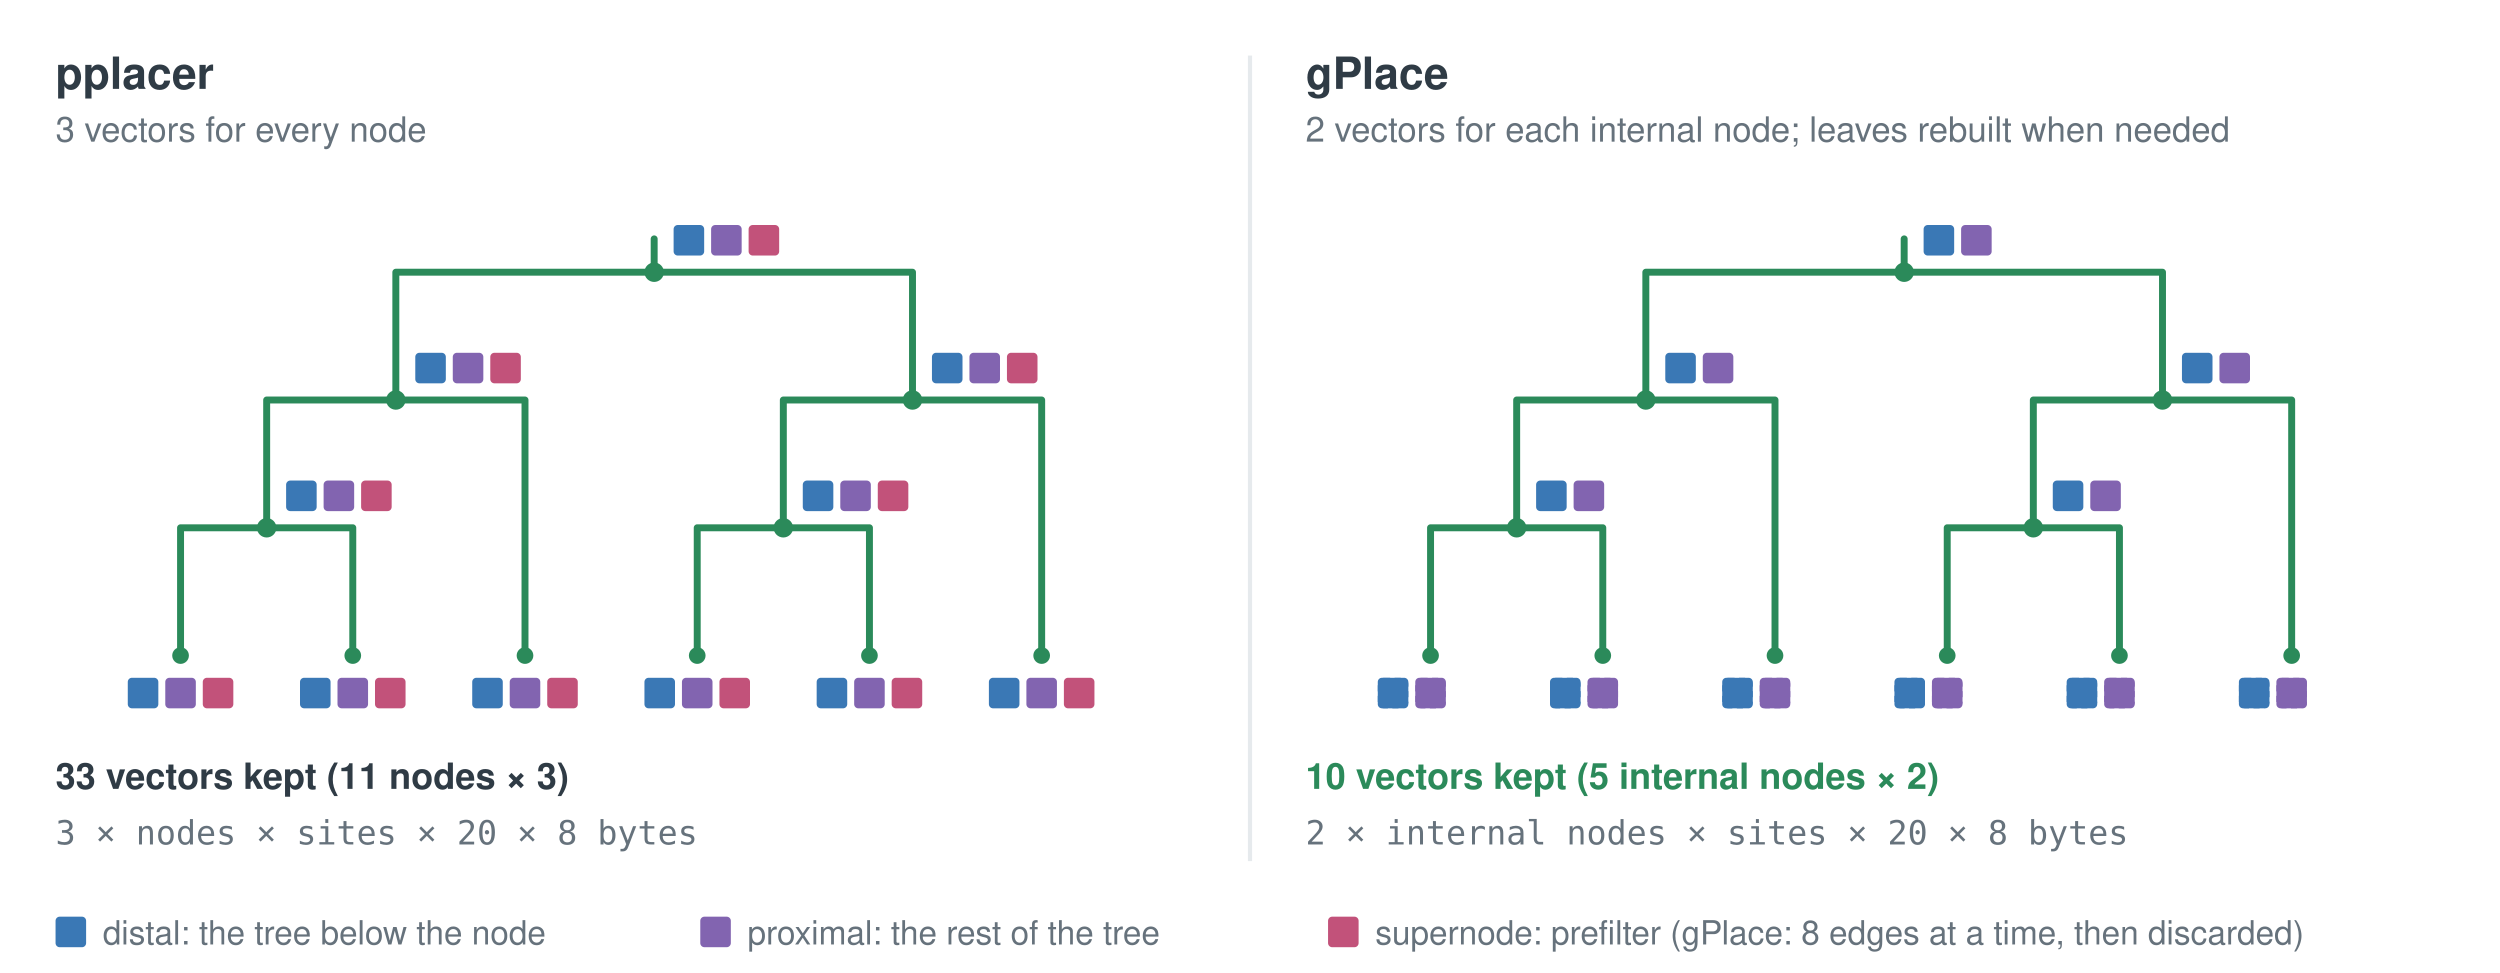
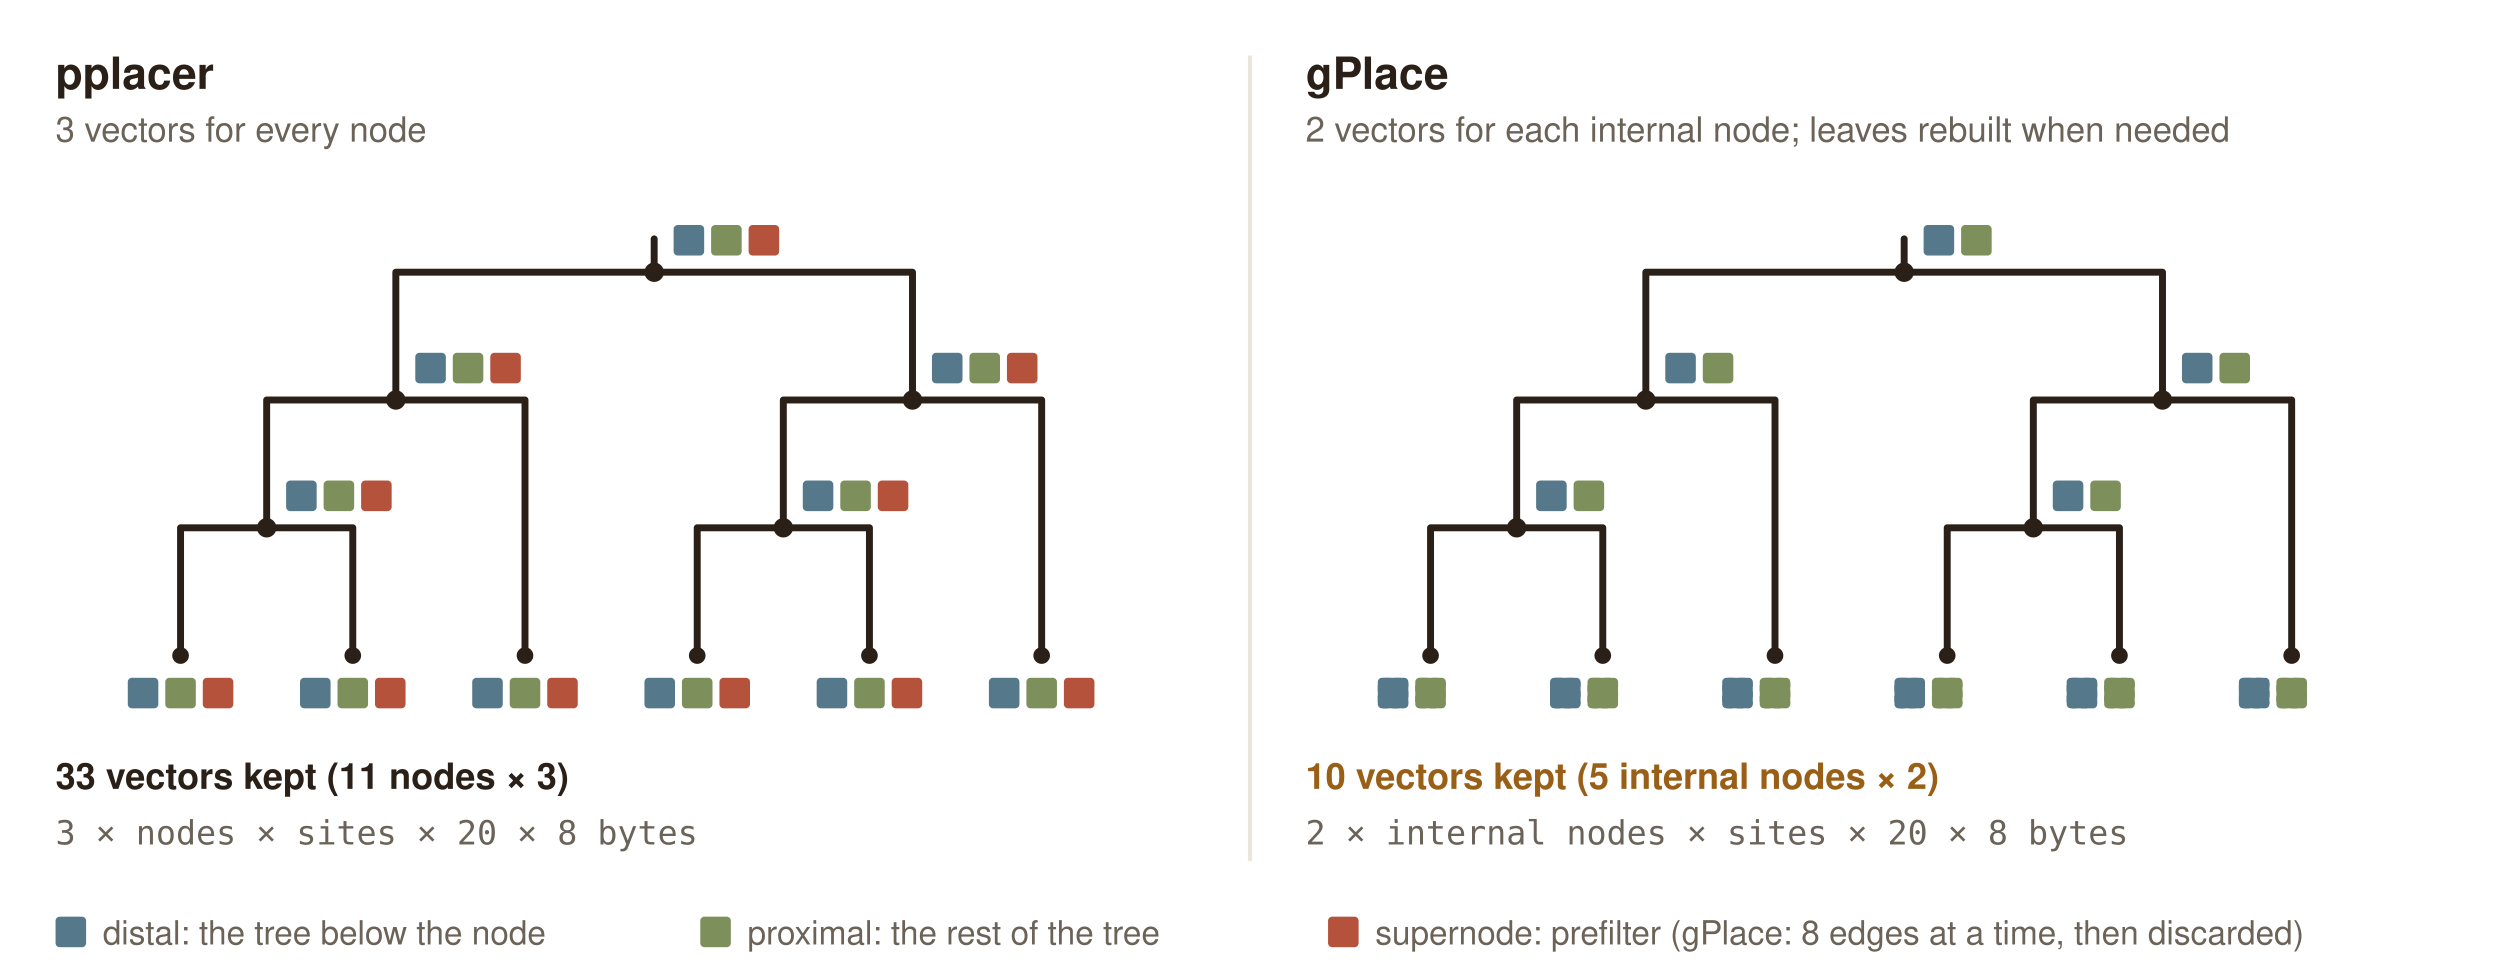
<svg xmlns="http://www.w3.org/2000/svg" viewBox="0 0 900 350" width="900" height="350" role="img" aria-labelledby="title desc">
  <style>text{font-family:"Helvetica Neue", Helvetica, Arial, "Liberation Sans", sans-serif}.mono{font-family:Menlo, Consolas, "DejaVu Sans Mono", "Liberation Mono", monospace}.static-only{display:none}@keyframes growX{from{transform:scaleX(0)}}@keyframes growY{from{transform:scaleY(0)}}@keyframes fadein{from{opacity:0}}@keyframes draw{from{stroke-dashoffset:1}}.a1{animation:ka1 9s ease-in-out infinite}@keyframes ka1{0.000%{opacity:0}8.889%{opacity:0}11.111%{opacity:1}18.889%{opacity:1}21.111%{opacity:0}100.000%{opacity:0}}.a2{animation:ka2 9s ease-in-out infinite}@keyframes ka2{0.000%{opacity:0}8.889%{opacity:0}11.111%{opacity:1}18.889%{opacity:1}21.111%{opacity:0}100.000%{opacity:0}}.a3{animation:ka3 9s ease-in-out infinite}@keyframes ka3{0.000%{opacity:0}22.778%{opacity:0}25.000%{opacity:1}32.778%{opacity:1}35.000%{opacity:0}100.000%{opacity:0}}.a4{animation:ka4 9s ease-in-out infinite}@keyframes ka4{0.000%{opacity:0}22.778%{opacity:0}25.000%{opacity:1}32.778%{opacity:1}35.000%{opacity:0}100.000%{opacity:0}}.a5{animation:ka5 9s ease-in-out infinite}@keyframes ka5{0.000%{opacity:0}36.667%{opacity:0}38.889%{opacity:1}46.667%{opacity:1}48.889%{opacity:0}100.000%{opacity:0}}.a6{animation:ka6 9s ease-in-out infinite}@keyframes ka6{0.000%{opacity:0}36.667%{opacity:0}38.889%{opacity:1}46.667%{opacity:1}48.889%{opacity:0}100.000%{opacity:0}}.a7{animation:ka7 9s ease-in-out infinite}@keyframes ka7{0.000%{opacity:0}50.556%{opacity:0}52.778%{opacity:1}60.556%{opacity:1}62.778%{opacity:0}100.000%{opacity:0}}.a8{animation:ka8 9s ease-in-out infinite}@keyframes ka8{0.000%{opacity:0}50.556%{opacity:0}52.778%{opacity:1}60.556%{opacity:1}62.778%{opacity:0}100.000%{opacity:0}}.a9{animation:ka9 9s ease-in-out infinite}@keyframes ka9{0.000%{opacity:0}64.444%{opacity:0}66.667%{opacity:1}74.444%{opacity:1}76.667%{opacity:0}100.000%{opacity:0}}.a10{animation:ka10 9s ease-in-out infinite}@keyframes ka10{0.000%{opacity:0}64.444%{opacity:0}66.667%{opacity:1}74.444%{opacity:1}76.667%{opacity:0}100.000%{opacity:0}}.a11{animation:ka11 9s ease-in-out infinite}@keyframes ka11{0.000%{opacity:0}78.333%{opacity:0}80.556%{opacity:1}88.333%{opacity:1}90.556%{opacity:0}100.000%{opacity:0}}.a12{animation:ka12 9s ease-in-out infinite}@keyframes ka12{0.000%{opacity:0}78.333%{opacity:0}80.556%{opacity:1}88.333%{opacity:1}90.556%{opacity:0}100.000%{opacity:0}}@media (prefers-reduced-motion:reduce){*{animation:none!important}.transient{display:none}.static-only{display:inline}}</style>
-   <text x="20" y="32" font-size="16" fill="#2f3b45" font-weight="bold">pplacer</text>
-   <text x="20" y="51" font-size="12.5" fill="#66727c">3 vectors for every node</text>
-   <path d="M96 190 H65 V236" fill="none" stroke="#2b8a5a" stroke-width="2.5" stroke-linejoin="round" stroke-linecap="round" />
-   <path d="M96 190 H127 V236" fill="none" stroke="#2b8a5a" stroke-width="2.5" stroke-linejoin="round" stroke-linecap="round" />
-   <path d="M142.5 144 H96 V190" fill="none" stroke="#2b8a5a" stroke-width="2.5" stroke-linejoin="round" stroke-linecap="round" />
-   <path d="M142.5 144 H189 V236" fill="none" stroke="#2b8a5a" stroke-width="2.5" stroke-linejoin="round" stroke-linecap="round" />
-   <path d="M235.5 98 H142.5 V144" fill="none" stroke="#2b8a5a" stroke-width="2.5" stroke-linejoin="round" stroke-linecap="round" />
-   <path d="M282 190 H251 V236" fill="none" stroke="#2b8a5a" stroke-width="2.5" stroke-linejoin="round" stroke-linecap="round" />
-   <path d="M282 190 H313 V236" fill="none" stroke="#2b8a5a" stroke-width="2.5" stroke-linejoin="round" stroke-linecap="round" />
-   <path d="M328.5 144 H282 V190" fill="none" stroke="#2b8a5a" stroke-width="2.5" stroke-linejoin="round" stroke-linecap="round" />
-   <path d="M328.5 144 H375 V236" fill="none" stroke="#2b8a5a" stroke-width="2.5" stroke-linejoin="round" stroke-linecap="round" />
-   <path d="M235.5 98 H328.5 V144" fill="none" stroke="#2b8a5a" stroke-width="2.5" stroke-linejoin="round" stroke-linecap="round" />
-   <line x1="235.5" y1="86" x2="235.5" y2="98" stroke="#2b8a5a" stroke-width="2.5" stroke-linecap="round" />
-   <rect x="46" y="244" width="11" height="11" fill="#3a78b5" rx="1.5" />
-   <rect x="59.5" y="244" width="11" height="11" fill="#8264b0" rx="1.5" />
-   <rect x="73" y="244" width="11" height="11" fill="#c2527a" rx="1.5" />
-   <circle cx="65" cy="236" r="3" fill="#2b8a5a" />
-   <rect x="108" y="244" width="11" height="11" fill="#3a78b5" rx="1.5" />
-   <rect x="121.5" y="244" width="11" height="11" fill="#8264b0" rx="1.5" />
-   <rect x="135" y="244" width="11" height="11" fill="#c2527a" rx="1.5" />
-   <circle cx="127" cy="236" r="3" fill="#2b8a5a" />
-   <rect x="103" y="173" width="11" height="11" fill="#3a78b5" rx="1.5" />
-   <rect x="116.5" y="173" width="11" height="11" fill="#8264b0" rx="1.5" />
-   <rect x="130" y="173" width="11" height="11" fill="#c2527a" rx="1.5" />
-   <circle cx="96" cy="190" r="3.5" fill="#2b8a5a" />
-   <rect x="170" y="244" width="11" height="11" fill="#3a78b5" rx="1.5" />
-   <rect x="183.5" y="244" width="11" height="11" fill="#8264b0" rx="1.5" />
-   <rect x="197" y="244" width="11" height="11" fill="#c2527a" rx="1.5" />
-   <circle cx="189" cy="236" r="3" fill="#2b8a5a" />
-   <rect x="149.5" y="127" width="11" height="11" fill="#3a78b5" rx="1.5" />
-   <rect x="163" y="127" width="11" height="11" fill="#8264b0" rx="1.5" />
-   <rect x="176.5" y="127" width="11" height="11" fill="#c2527a" rx="1.5" />
-   <circle cx="142.5" cy="144" r="3.5" fill="#2b8a5a" />
-   <rect x="232" y="244" width="11" height="11" fill="#3a78b5" rx="1.5" />
-   <rect x="245.5" y="244" width="11" height="11" fill="#8264b0" rx="1.5" />
-   <rect x="259" y="244" width="11" height="11" fill="#c2527a" rx="1.5" />
-   <circle cx="251" cy="236" r="3" fill="#2b8a5a" />
-   <rect x="294" y="244" width="11" height="11" fill="#3a78b5" rx="1.5" />
-   <rect x="307.5" y="244" width="11" height="11" fill="#8264b0" rx="1.5" />
-   <rect x="321" y="244" width="11" height="11" fill="#c2527a" rx="1.5" />
-   <circle cx="313" cy="236" r="3" fill="#2b8a5a" />
-   <rect x="289" y="173" width="11" height="11" fill="#3a78b5" rx="1.5" />
-   <rect x="302.5" y="173" width="11" height="11" fill="#8264b0" rx="1.5" />
-   <rect x="316" y="173" width="11" height="11" fill="#c2527a" rx="1.5" />
-   <circle cx="282" cy="190" r="3.5" fill="#2b8a5a" />
-   <rect x="356" y="244" width="11" height="11" fill="#3a78b5" rx="1.5" />
-   <rect x="369.5" y="244" width="11" height="11" fill="#8264b0" rx="1.5" />
-   <rect x="383" y="244" width="11" height="11" fill="#c2527a" rx="1.5" />
-   <circle cx="375" cy="236" r="3" fill="#2b8a5a" />
-   <rect x="335.5" y="127" width="11" height="11" fill="#3a78b5" rx="1.5" />
-   <rect x="349" y="127" width="11" height="11" fill="#8264b0" rx="1.5" />
-   <rect x="362.5" y="127" width="11" height="11" fill="#c2527a" rx="1.5" />
-   <circle cx="328.5" cy="144" r="3.5" fill="#2b8a5a" />
-   <rect x="242.5" y="81" width="11" height="11" fill="#3a78b5" rx="1.5" />
-   <rect x="256" y="81" width="11" height="11" fill="#8264b0" rx="1.5" />
-   <rect x="269.5" y="81" width="11" height="11" fill="#c2527a" rx="1.5" />
-   <circle cx="235.5" cy="98" r="3.5" fill="#2b8a5a" />
-   <text x="20" y="284" font-size="13" fill="#2f3b45" font-weight="bold">33 vectors kept (11 nodes × 3)</text>
-   <text x="20" y="304" font-size="12" fill="#66727c" class="mono">3 × nodes × sites × 20 × 8 bytes</text>
-   <text x="470" y="32" font-size="16" fill="#2f3b45" font-weight="bold">gPlace</text>
-   <text x="470" y="51" font-size="12.5" fill="#66727c">2 vectors for each internal node; leaves rebuilt when needed</text>
-   <path d="M546 190 H515 V236" fill="none" stroke="#2b8a5a" stroke-width="2.5" stroke-linejoin="round" stroke-linecap="round" />
-   <path d="M546 190 H577 V236" fill="none" stroke="#2b8a5a" stroke-width="2.5" stroke-linejoin="round" stroke-linecap="round" />
-   <path d="M592.5 144 H546 V190" fill="none" stroke="#2b8a5a" stroke-width="2.5" stroke-linejoin="round" stroke-linecap="round" />
-   <path d="M592.5 144 H639 V236" fill="none" stroke="#2b8a5a" stroke-width="2.5" stroke-linejoin="round" stroke-linecap="round" />
-   <path d="M685.5 98 H592.5 V144" fill="none" stroke="#2b8a5a" stroke-width="2.5" stroke-linejoin="round" stroke-linecap="round" />
-   <path d="M732 190 H701 V236" fill="none" stroke="#2b8a5a" stroke-width="2.5" stroke-linejoin="round" stroke-linecap="round" />
-   <path d="M732 190 H763 V236" fill="none" stroke="#2b8a5a" stroke-width="2.5" stroke-linejoin="round" stroke-linecap="round" />
-   <path d="M778.5 144 H732 V190" fill="none" stroke="#2b8a5a" stroke-width="2.5" stroke-linejoin="round" stroke-linecap="round" />
-   <path d="M778.5 144 H825 V236" fill="none" stroke="#2b8a5a" stroke-width="2.5" stroke-linejoin="round" stroke-linecap="round" />
-   <path d="M685.5 98 H778.5 V144" fill="none" stroke="#2b8a5a" stroke-width="2.5" stroke-linejoin="round" stroke-linecap="round" />
-   <line x1="685.5" y1="86" x2="685.5" y2="98" stroke="#2b8a5a" stroke-width="2.5" stroke-linecap="round" />
-   <rect x="496.75" y="244.75" width="9.5" height="9.5" fill="none" stroke="#3a78b5" stroke-width="1.5" stroke-dasharray="2.2 1.6" rx="1.5" />
-   <rect x="496" y="244" width="11" height="11" fill="#3a78b5" rx="1.5" class="a1 transient" />
-   <rect x="510.25" y="244.75" width="9.5" height="9.5" fill="none" stroke="#8264b0" stroke-width="1.5" stroke-dasharray="2.2 1.6" rx="1.5" />
-   <rect x="509.5" y="244" width="11" height="11" fill="#8264b0" rx="1.5" class="a2 transient" />
-   <circle cx="515" cy="236" r="3" fill="#2b8a5a" />
-   <rect x="558.75" y="244.75" width="9.5" height="9.5" fill="none" stroke="#3a78b5" stroke-width="1.5" stroke-dasharray="2.2 1.6" rx="1.5" />
-   <rect x="558" y="244" width="11" height="11" fill="#3a78b5" rx="1.5" class="a3 transient" />
-   <rect x="572.25" y="244.75" width="9.5" height="9.5" fill="none" stroke="#8264b0" stroke-width="1.5" stroke-dasharray="2.2 1.6" rx="1.5" />
-   <rect x="571.5" y="244" width="11" height="11" fill="#8264b0" rx="1.5" class="a4 transient" />
-   <circle cx="577" cy="236" r="3" fill="#2b8a5a" />
-   <rect x="553" y="173" width="11" height="11" fill="#3a78b5" rx="1.5" />
-   <rect x="566.5" y="173" width="11" height="11" fill="#8264b0" rx="1.5" />
-   <circle cx="546" cy="190" r="3.5" fill="#2b8a5a" />
-   <rect x="620.75" y="244.75" width="9.5" height="9.5" fill="none" stroke="#3a78b5" stroke-width="1.5" stroke-dasharray="2.2 1.6" rx="1.5" />
-   <rect x="620" y="244" width="11" height="11" fill="#3a78b5" rx="1.5" class="a5 transient" />
-   <rect x="634.25" y="244.75" width="9.5" height="9.5" fill="none" stroke="#8264b0" stroke-width="1.5" stroke-dasharray="2.2 1.6" rx="1.5" />
-   <rect x="633.5" y="244" width="11" height="11" fill="#8264b0" rx="1.5" class="a6 transient" />
-   <circle cx="639" cy="236" r="3" fill="#2b8a5a" />
-   <rect x="599.5" y="127" width="11" height="11" fill="#3a78b5" rx="1.5" />
-   <rect x="613" y="127" width="11" height="11" fill="#8264b0" rx="1.5" />
-   <circle cx="592.5" cy="144" r="3.5" fill="#2b8a5a" />
-   <rect x="682.75" y="244.75" width="9.5" height="9.5" fill="none" stroke="#3a78b5" stroke-width="1.5" stroke-dasharray="2.2 1.6" rx="1.5" />
-   <rect x="682" y="244" width="11" height="11" fill="#3a78b5" rx="1.5" class="a7 transient" />
-   <rect x="696.25" y="244.75" width="9.5" height="9.5" fill="none" stroke="#8264b0" stroke-width="1.5" stroke-dasharray="2.2 1.6" rx="1.5" />
-   <rect x="695.5" y="244" width="11" height="11" fill="#8264b0" rx="1.5" class="a8 transient" />
-   <circle cx="701" cy="236" r="3" fill="#2b8a5a" />
-   <rect x="744.75" y="244.75" width="9.5" height="9.5" fill="none" stroke="#3a78b5" stroke-width="1.5" stroke-dasharray="2.2 1.6" rx="1.5" />
-   <rect x="744" y="244" width="11" height="11" fill="#3a78b5" rx="1.5" class="a9 transient" />
-   <rect x="758.25" y="244.75" width="9.5" height="9.5" fill="none" stroke="#8264b0" stroke-width="1.5" stroke-dasharray="2.2 1.6" rx="1.5" />
-   <rect x="757.5" y="244" width="11" height="11" fill="#8264b0" rx="1.5" class="a10 transient" />
-   <circle cx="763" cy="236" r="3" fill="#2b8a5a" />
-   <rect x="739" y="173" width="11" height="11" fill="#3a78b5" rx="1.5" />
-   <rect x="752.5" y="173" width="11" height="11" fill="#8264b0" rx="1.5" />
-   <circle cx="732" cy="190" r="3.5" fill="#2b8a5a" />
-   <rect x="806.75" y="244.75" width="9.5" height="9.5" fill="none" stroke="#3a78b5" stroke-width="1.5" stroke-dasharray="2.2 1.6" rx="1.5" />
-   <rect x="806" y="244" width="11" height="11" fill="#3a78b5" rx="1.5" class="a11 transient" />
-   <rect x="820.25" y="244.75" width="9.5" height="9.5" fill="none" stroke="#8264b0" stroke-width="1.5" stroke-dasharray="2.2 1.6" rx="1.5" />
-   <rect x="819.5" y="244" width="11" height="11" fill="#8264b0" rx="1.5" class="a12 transient" />
-   <circle cx="825" cy="236" r="3" fill="#2b8a5a" />
-   <rect x="785.5" y="127" width="11" height="11" fill="#3a78b5" rx="1.5" />
-   <rect x="799" y="127" width="11" height="11" fill="#8264b0" rx="1.5" />
-   <circle cx="778.5" cy="144" r="3.5" fill="#2b8a5a" />
-   <rect x="692.5" y="81" width="11" height="11" fill="#3a78b5" rx="1.5" />
-   <rect x="706" y="81" width="11" height="11" fill="#8264b0" rx="1.5" />
-   <circle cx="685.5" cy="98" r="3.5" fill="#2b8a5a" />
-   <text x="470" y="284" font-size="13" fill="#2b8a5a" font-weight="bold">10 vectors kept (5 internal nodes × 2)</text>
-   <text x="470" y="304" font-size="12" fill="#66727c" class="mono">2 × internal nodes × sites × 20 × 8 bytes</text>
-   <line x1="450" y1="20" x2="450" y2="310" stroke="#e6eaed" stroke-width="1.5" />
-   <rect x="20" y="330" width="11" height="11" fill="#3a78b5" rx="1.5" />
-   <text x="37" y="340" font-size="12" fill="#66727c">distal: the tree below the node</text>
-   <rect x="252.1" y="330" width="11" height="11" fill="#8264b0" rx="1.5" />
-   <text x="269.1" y="340" font-size="12" fill="#66727c">proximal: the rest of the tree</text>
-   <rect x="478.1" y="330" width="11" height="11" fill="#c2527a" rx="1.5" />
-   <text x="495.1" y="340" font-size="12" fill="#66727c">supernode: prefilter (gPlace: 8 edges at a time, then discarded)</text>
+   <text x="20" y="32" font-size="16" fill="#2a2018" font-weight="bold">pplacer</text>
+   <text x="20" y="51" font-size="12.5" fill="#6b6258">3 vectors for every node</text>
+   <path d="M96 190 H65 V236" fill="none" stroke="#2a2018" stroke-width="2.5" stroke-linejoin="round" stroke-linecap="round" />
+   <path d="M96 190 H127 V236" fill="none" stroke="#2a2018" stroke-width="2.5" stroke-linejoin="round" stroke-linecap="round" />
+   <path d="M142.5 144 H96 V190" fill="none" stroke="#2a2018" stroke-width="2.5" stroke-linejoin="round" stroke-linecap="round" />
+   <path d="M142.5 144 H189 V236" fill="none" stroke="#2a2018" stroke-width="2.5" stroke-linejoin="round" stroke-linecap="round" />
+   <path d="M235.5 98 H142.5 V144" fill="none" stroke="#2a2018" stroke-width="2.5" stroke-linejoin="round" stroke-linecap="round" />
+   <path d="M282 190 H251 V236" fill="none" stroke="#2a2018" stroke-width="2.5" stroke-linejoin="round" stroke-linecap="round" />
+   <path d="M282 190 H313 V236" fill="none" stroke="#2a2018" stroke-width="2.5" stroke-linejoin="round" stroke-linecap="round" />
+   <path d="M328.5 144 H282 V190" fill="none" stroke="#2a2018" stroke-width="2.5" stroke-linejoin="round" stroke-linecap="round" />
+   <path d="M328.5 144 H375 V236" fill="none" stroke="#2a2018" stroke-width="2.5" stroke-linejoin="round" stroke-linecap="round" />
+   <path d="M235.5 98 H328.5 V144" fill="none" stroke="#2a2018" stroke-width="2.5" stroke-linejoin="round" stroke-linecap="round" />
+   <line x1="235.5" y1="86" x2="235.5" y2="98" stroke="#2a2018" stroke-width="2.5" stroke-linecap="round" />
+   <rect x="46" y="244" width="11" height="11" fill="#55788a" rx="1.5" />
+   <rect x="59.5" y="244" width="11" height="11" fill="#7d8f5a" rx="1.5" />
+   <rect x="73" y="244" width="11" height="11" fill="#b5523b" rx="1.5" />
+   <circle cx="65" cy="236" r="3" fill="#2a2018" />
+   <rect x="108" y="244" width="11" height="11" fill="#55788a" rx="1.5" />
+   <rect x="121.5" y="244" width="11" height="11" fill="#7d8f5a" rx="1.5" />
+   <rect x="135" y="244" width="11" height="11" fill="#b5523b" rx="1.5" />
+   <circle cx="127" cy="236" r="3" fill="#2a2018" />
+   <rect x="103" y="173" width="11" height="11" fill="#55788a" rx="1.5" />
+   <rect x="116.5" y="173" width="11" height="11" fill="#7d8f5a" rx="1.5" />
+   <rect x="130" y="173" width="11" height="11" fill="#b5523b" rx="1.5" />
+   <circle cx="96" cy="190" r="3.5" fill="#2a2018" />
+   <rect x="170" y="244" width="11" height="11" fill="#55788a" rx="1.5" />
+   <rect x="183.5" y="244" width="11" height="11" fill="#7d8f5a" rx="1.5" />
+   <rect x="197" y="244" width="11" height="11" fill="#b5523b" rx="1.5" />
+   <circle cx="189" cy="236" r="3" fill="#2a2018" />
+   <rect x="149.5" y="127" width="11" height="11" fill="#55788a" rx="1.5" />
+   <rect x="163" y="127" width="11" height="11" fill="#7d8f5a" rx="1.5" />
+   <rect x="176.5" y="127" width="11" height="11" fill="#b5523b" rx="1.5" />
+   <circle cx="142.5" cy="144" r="3.5" fill="#2a2018" />
+   <rect x="232" y="244" width="11" height="11" fill="#55788a" rx="1.5" />
+   <rect x="245.5" y="244" width="11" height="11" fill="#7d8f5a" rx="1.5" />
+   <rect x="259" y="244" width="11" height="11" fill="#b5523b" rx="1.5" />
+   <circle cx="251" cy="236" r="3" fill="#2a2018" />
+   <rect x="294" y="244" width="11" height="11" fill="#55788a" rx="1.5" />
+   <rect x="307.5" y="244" width="11" height="11" fill="#7d8f5a" rx="1.5" />
+   <rect x="321" y="244" width="11" height="11" fill="#b5523b" rx="1.5" />
+   <circle cx="313" cy="236" r="3" fill="#2a2018" />
+   <rect x="289" y="173" width="11" height="11" fill="#55788a" rx="1.5" />
+   <rect x="302.5" y="173" width="11" height="11" fill="#7d8f5a" rx="1.5" />
+   <rect x="316" y="173" width="11" height="11" fill="#b5523b" rx="1.5" />
+   <circle cx="282" cy="190" r="3.5" fill="#2a2018" />
+   <rect x="356" y="244" width="11" height="11" fill="#55788a" rx="1.5" />
+   <rect x="369.5" y="244" width="11" height="11" fill="#7d8f5a" rx="1.5" />
+   <rect x="383" y="244" width="11" height="11" fill="#b5523b" rx="1.5" />
+   <circle cx="375" cy="236" r="3" fill="#2a2018" />
+   <rect x="335.5" y="127" width="11" height="11" fill="#55788a" rx="1.5" />
+   <rect x="349" y="127" width="11" height="11" fill="#7d8f5a" rx="1.5" />
+   <rect x="362.5" y="127" width="11" height="11" fill="#b5523b" rx="1.5" />
+   <circle cx="328.5" cy="144" r="3.5" fill="#2a2018" />
+   <rect x="242.5" y="81" width="11" height="11" fill="#55788a" rx="1.5" />
+   <rect x="256" y="81" width="11" height="11" fill="#7d8f5a" rx="1.5" />
+   <rect x="269.5" y="81" width="11" height="11" fill="#b5523b" rx="1.5" />
+   <circle cx="235.5" cy="98" r="3.5" fill="#2a2018" />
+   <text x="20" y="284" font-size="13" fill="#2a2018" font-weight="bold">33 vectors kept (11 nodes × 3)</text>
+   <text x="20" y="304" font-size="12" fill="#6b6258" class="mono">3 × nodes × sites × 20 × 8 bytes</text>
+   <text x="470" y="32" font-size="16" fill="#2a2018" font-weight="bold">gPlace</text>
+   <text x="470" y="51" font-size="12.5" fill="#6b6258">2 vectors for each internal node; leaves rebuilt when needed</text>
+   <path d="M546 190 H515 V236" fill="none" stroke="#2a2018" stroke-width="2.5" stroke-linejoin="round" stroke-linecap="round" />
+   <path d="M546 190 H577 V236" fill="none" stroke="#2a2018" stroke-width="2.5" stroke-linejoin="round" stroke-linecap="round" />
+   <path d="M592.5 144 H546 V190" fill="none" stroke="#2a2018" stroke-width="2.5" stroke-linejoin="round" stroke-linecap="round" />
+   <path d="M592.5 144 H639 V236" fill="none" stroke="#2a2018" stroke-width="2.5" stroke-linejoin="round" stroke-linecap="round" />
+   <path d="M685.5 98 H592.5 V144" fill="none" stroke="#2a2018" stroke-width="2.5" stroke-linejoin="round" stroke-linecap="round" />
+   <path d="M732 190 H701 V236" fill="none" stroke="#2a2018" stroke-width="2.5" stroke-linejoin="round" stroke-linecap="round" />
+   <path d="M732 190 H763 V236" fill="none" stroke="#2a2018" stroke-width="2.5" stroke-linejoin="round" stroke-linecap="round" />
+   <path d="M778.5 144 H732 V190" fill="none" stroke="#2a2018" stroke-width="2.5" stroke-linejoin="round" stroke-linecap="round" />
+   <path d="M778.5 144 H825 V236" fill="none" stroke="#2a2018" stroke-width="2.5" stroke-linejoin="round" stroke-linecap="round" />
+   <path d="M685.5 98 H778.5 V144" fill="none" stroke="#2a2018" stroke-width="2.5" stroke-linejoin="round" stroke-linecap="round" />
+   <line x1="685.5" y1="86" x2="685.5" y2="98" stroke="#2a2018" stroke-width="2.5" stroke-linecap="round" />
+   <rect x="496.75" y="244.75" width="9.5" height="9.5" fill="none" stroke="#55788a" stroke-width="1.5" stroke-dasharray="2.2 1.6" rx="1.5" />
+   <rect x="496" y="244" width="11" height="11" fill="#55788a" rx="1.5" class="a1 transient" />
+   <rect x="510.25" y="244.75" width="9.5" height="9.5" fill="none" stroke="#7d8f5a" stroke-width="1.5" stroke-dasharray="2.2 1.6" rx="1.5" />
+   <rect x="509.5" y="244" width="11" height="11" fill="#7d8f5a" rx="1.5" class="a2 transient" />
+   <circle cx="515" cy="236" r="3" fill="#2a2018" />
+   <rect x="558.75" y="244.75" width="9.5" height="9.5" fill="none" stroke="#55788a" stroke-width="1.5" stroke-dasharray="2.2 1.6" rx="1.5" />
+   <rect x="558" y="244" width="11" height="11" fill="#55788a" rx="1.5" class="a3 transient" />
+   <rect x="572.25" y="244.75" width="9.5" height="9.5" fill="none" stroke="#7d8f5a" stroke-width="1.5" stroke-dasharray="2.2 1.6" rx="1.5" />
+   <rect x="571.5" y="244" width="11" height="11" fill="#7d8f5a" rx="1.5" class="a4 transient" />
+   <circle cx="577" cy="236" r="3" fill="#2a2018" />
+   <rect x="553" y="173" width="11" height="11" fill="#55788a" rx="1.5" />
+   <rect x="566.5" y="173" width="11" height="11" fill="#7d8f5a" rx="1.5" />
+   <circle cx="546" cy="190" r="3.5" fill="#2a2018" />
+   <rect x="620.75" y="244.75" width="9.5" height="9.5" fill="none" stroke="#55788a" stroke-width="1.5" stroke-dasharray="2.2 1.6" rx="1.5" />
+   <rect x="620" y="244" width="11" height="11" fill="#55788a" rx="1.5" class="a5 transient" />
+   <rect x="634.25" y="244.75" width="9.5" height="9.5" fill="none" stroke="#7d8f5a" stroke-width="1.5" stroke-dasharray="2.2 1.6" rx="1.5" />
+   <rect x="633.5" y="244" width="11" height="11" fill="#7d8f5a" rx="1.5" class="a6 transient" />
+   <circle cx="639" cy="236" r="3" fill="#2a2018" />
+   <rect x="599.5" y="127" width="11" height="11" fill="#55788a" rx="1.5" />
+   <rect x="613" y="127" width="11" height="11" fill="#7d8f5a" rx="1.5" />
+   <circle cx="592.5" cy="144" r="3.5" fill="#2a2018" />
+   <rect x="682.75" y="244.75" width="9.5" height="9.5" fill="none" stroke="#55788a" stroke-width="1.5" stroke-dasharray="2.2 1.6" rx="1.5" />
+   <rect x="682" y="244" width="11" height="11" fill="#55788a" rx="1.5" class="a7 transient" />
+   <rect x="696.25" y="244.75" width="9.5" height="9.5" fill="none" stroke="#7d8f5a" stroke-width="1.5" stroke-dasharray="2.2 1.6" rx="1.5" />
+   <rect x="695.5" y="244" width="11" height="11" fill="#7d8f5a" rx="1.5" class="a8 transient" />
+   <circle cx="701" cy="236" r="3" fill="#2a2018" />
+   <rect x="744.75" y="244.75" width="9.5" height="9.5" fill="none" stroke="#55788a" stroke-width="1.5" stroke-dasharray="2.2 1.6" rx="1.5" />
+   <rect x="744" y="244" width="11" height="11" fill="#55788a" rx="1.5" class="a9 transient" />
+   <rect x="758.25" y="244.75" width="9.5" height="9.5" fill="none" stroke="#7d8f5a" stroke-width="1.5" stroke-dasharray="2.2 1.6" rx="1.5" />
+   <rect x="757.5" y="244" width="11" height="11" fill="#7d8f5a" rx="1.5" class="a10 transient" />
+   <circle cx="763" cy="236" r="3" fill="#2a2018" />
+   <rect x="739" y="173" width="11" height="11" fill="#55788a" rx="1.5" />
+   <rect x="752.5" y="173" width="11" height="11" fill="#7d8f5a" rx="1.5" />
+   <circle cx="732" cy="190" r="3.5" fill="#2a2018" />
+   <rect x="806.75" y="244.75" width="9.5" height="9.5" fill="none" stroke="#55788a" stroke-width="1.5" stroke-dasharray="2.2 1.6" rx="1.5" />
+   <rect x="806" y="244" width="11" height="11" fill="#55788a" rx="1.5" class="a11 transient" />
+   <rect x="820.25" y="244.75" width="9.5" height="9.5" fill="none" stroke="#7d8f5a" stroke-width="1.5" stroke-dasharray="2.2 1.6" rx="1.5" />
+   <rect x="819.5" y="244" width="11" height="11" fill="#7d8f5a" rx="1.5" class="a12 transient" />
+   <circle cx="825" cy="236" r="3" fill="#2a2018" />
+   <rect x="785.5" y="127" width="11" height="11" fill="#55788a" rx="1.5" />
+   <rect x="799" y="127" width="11" height="11" fill="#7d8f5a" rx="1.5" />
+   <circle cx="778.5" cy="144" r="3.5" fill="#2a2018" />
+   <rect x="692.5" y="81" width="11" height="11" fill="#55788a" rx="1.5" />
+   <rect x="706" y="81" width="11" height="11" fill="#7d8f5a" rx="1.5" />
+   <circle cx="685.5" cy="98" r="3.5" fill="#2a2018" />
+   <text x="470" y="284" font-size="13" fill="#9a5f16" font-weight="bold">10 vectors kept (5 internal nodes × 2)</text>
+   <text x="470" y="304" font-size="12" fill="#6b6258" class="mono">2 × internal nodes × sites × 20 × 8 bytes</text>
+   <line x1="450" y1="20" x2="450" y2="310" stroke="#ebe6dc" stroke-width="1.5" />
+   <rect x="20" y="330" width="11" height="11" fill="#55788a" rx="1.5" />
+   <text x="37" y="340" font-size="12" fill="#6b6258">distal: the tree below the node</text>
+   <rect x="252.1" y="330" width="11" height="11" fill="#7d8f5a" rx="1.5" />
+   <text x="269.1" y="340" font-size="12" fill="#6b6258">proximal: the rest of the tree</text>
+   <rect x="478.1" y="330" width="11" height="11" fill="#b5523b" rx="1.5" />
+   <text x="495.1" y="340" font-size="12" fill="#6b6258">supernode: prefilter (gPlace: 8 edges at a time, then discarded)</text>
</svg>
